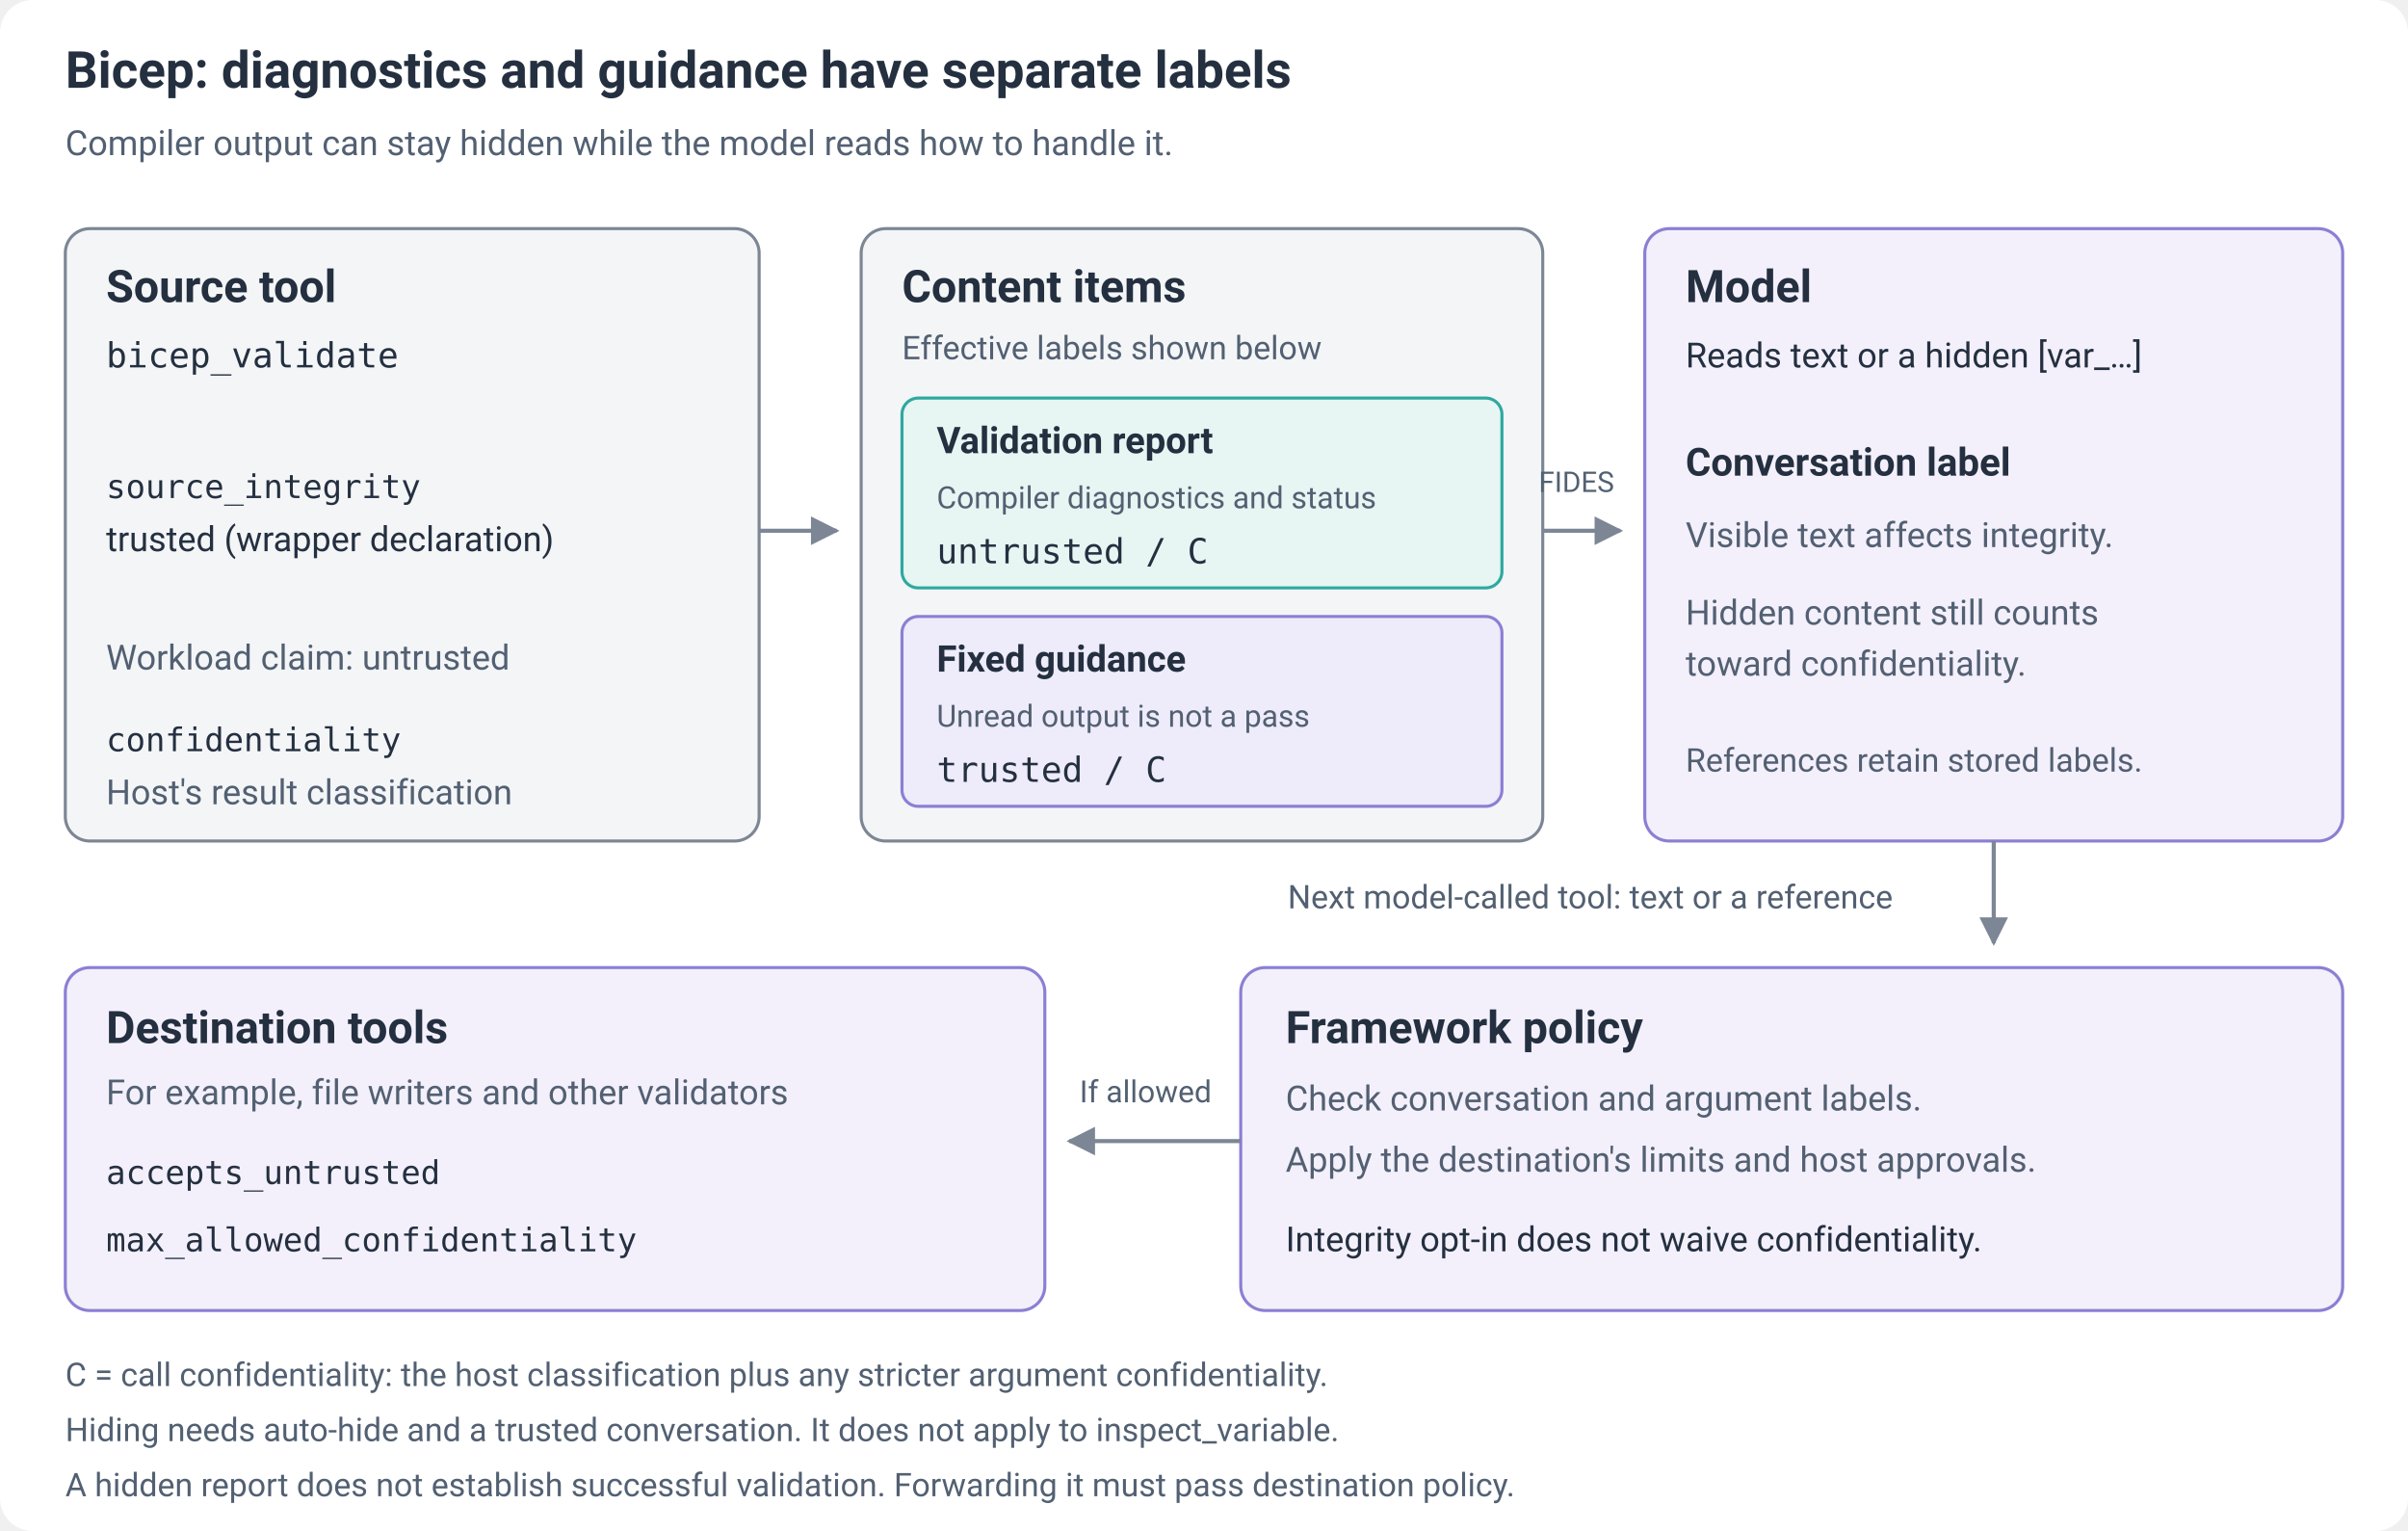
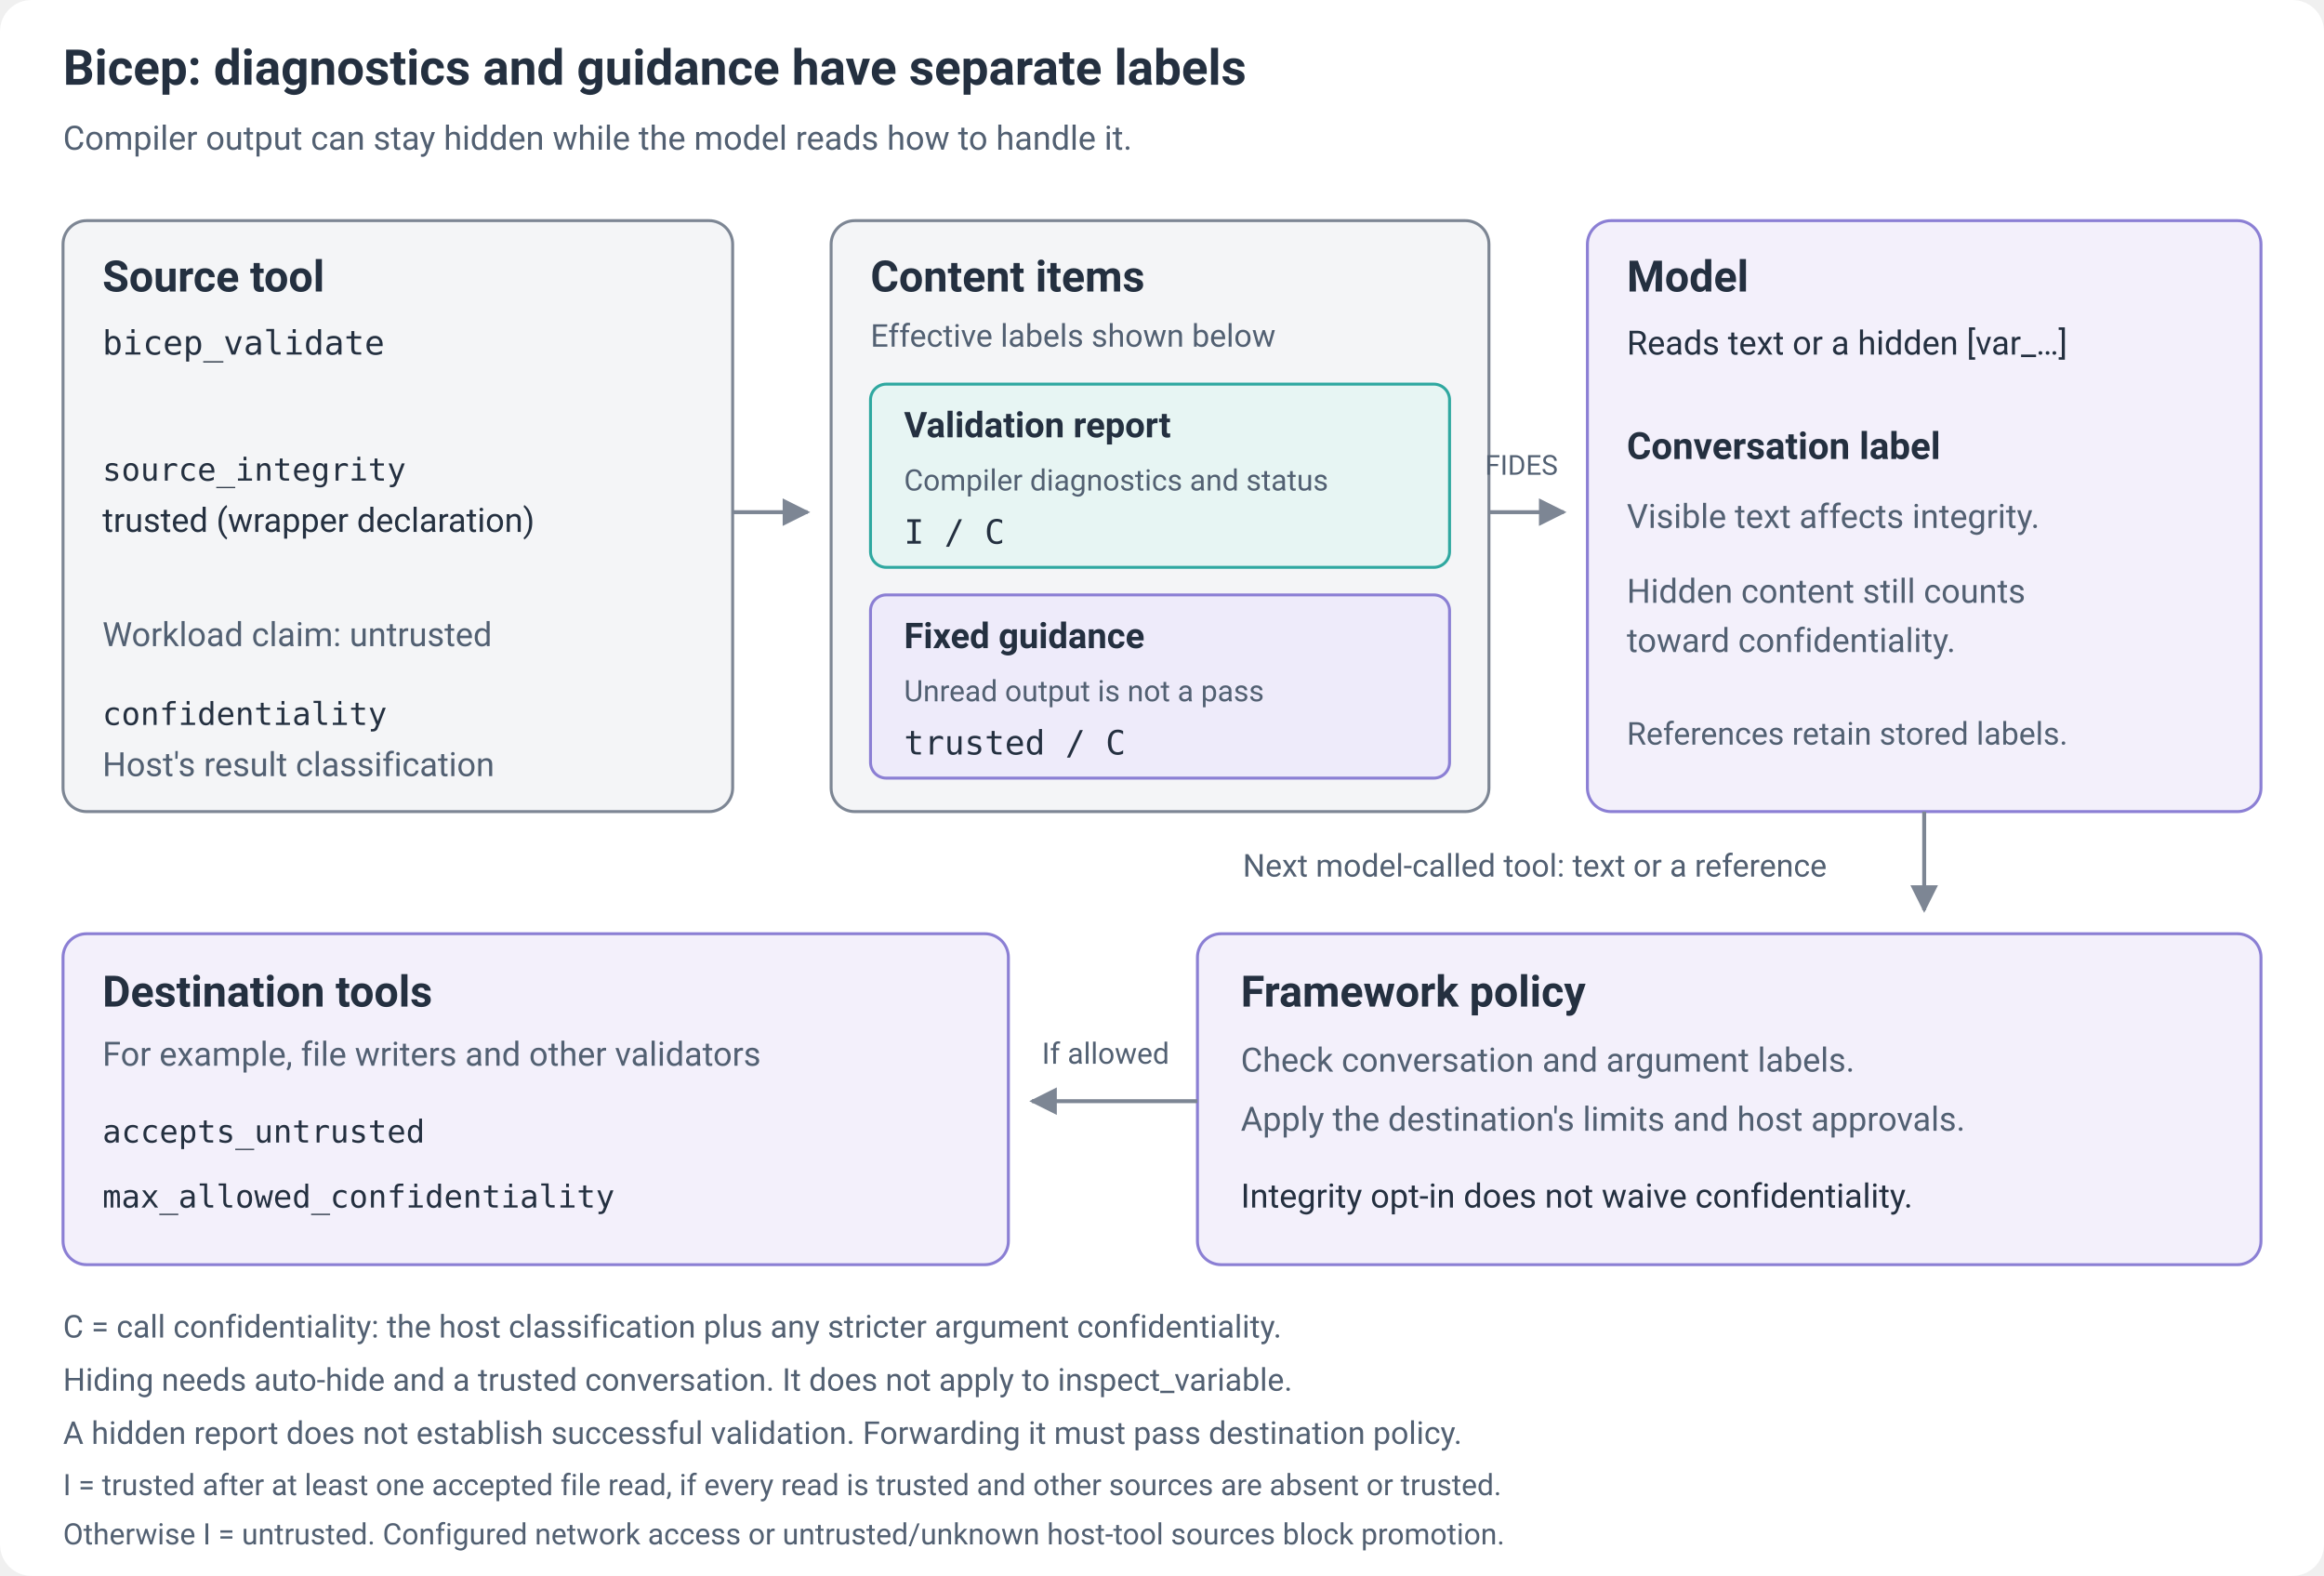
- <svg xmlns="http://www.w3.org/2000/svg" viewBox="0 0 1180 750" width="1180" height="750" role="img" aria-labelledby="bicep-title bicep-desc" font-family="ui-sans-serif, system-ui, -apple-system, 'Segoe UI', Roboto, Helvetica, Arial, sans-serif">
+ <svg xmlns="http://www.w3.org/2000/svg" viewBox="0 0 1180 800" width="1180" height="800" role="img" aria-labelledby="bicep-title bicep-desc" font-family="ui-sans-serif, system-ui, -apple-system, 'Segoe UI', Roboto, Helvetica, Arial, sans-serif">
  <defs>
    <marker id="bicep-arrow" viewBox="0 0 10 10" refX="9" refY="5" markerWidth="7" markerHeight="7" orient="auto-start-reverse">
      <path d="M 0 0 L 10 5 L 0 10 z" fill="#7d8694" />
    </marker>
  </defs>
-   <rect width="1180" height="750" rx="16" fill="#ffffff" />
+   <rect width="1180" height="800" rx="16" fill="#ffffff" />
  <text x="32" y="43" font-size="25" font-weight="600" fill="#243040">Bicep: diagnostics and guidance have separate labels</text>
  <text x="32" y="76" font-size="17" fill="#526072">Compiler output can stay hidden while the model reads how to handle it.</text>
  <rect x="32" y="112" width="340" height="300" rx="12" fill="#f4f5f7" stroke="#7d8694" stroke-width="1.5" />
  <text x="52" y="148" font-size="22" font-weight="600" fill="#243040">Source tool</text>
  <text x="52" y="180" font-size="17" font-family="ui-monospace, Consolas, monospace" fill="#243040">bicep_validate</text>
  <text x="52" y="244" font-size="16" font-family="ui-monospace, Consolas, monospace" fill="#243040">source_integrity</text>
  <text x="52" y="270" font-size="17" fill="#243040">trusted (wrapper declaration)</text>
  <text x="52" y="328" font-size="17" fill="#526072">Workload claim: untrusted</text>
  <text x="52" y="368" font-size="16" font-family="ui-monospace, Consolas, monospace" fill="#243040">confidentiality</text>
  <text x="52" y="394" font-size="17" fill="#526072">Host's result classification</text>
  <path d="M 372 260 H 410" fill="none" stroke="#7d8694" stroke-width="2" marker-end="url(#bicep-arrow)" />
  <rect x="422" y="112" width="334" height="300" rx="12" fill="#f4f5f7" stroke="#7d8694" stroke-width="1.5" />
  <text x="442" y="148" font-size="22" font-weight="600" fill="#243040">Content items</text>
  <text x="442" y="176" font-size="16" fill="#526072">Effective labels shown below</text>
  <rect x="442" y="195" width="294" height="93" rx="8" fill="#e7f5f3" stroke="#2fa8a0" stroke-width="1.5" />
  <text x="459" y="222" font-size="18" font-weight="600" fill="#243040">Validation report</text>
  <text x="459" y="249" font-size="15" fill="#526072">Compiler diagnostics and status</text>
-   <text x="459" y="276" font-size="17" font-family="ui-monospace, Consolas, monospace" fill="#243040">untrusted / C</text>
+   <text x="459" y="276" font-size="17" font-family="ui-monospace, Consolas, monospace" fill="#243040">I / C</text>
  <rect x="442" y="302" width="294" height="93" rx="8" fill="#eeebfa" stroke="#8b7fd4" stroke-width="1.5" />
  <text x="459" y="329" font-size="18" font-weight="600" fill="#243040">Fixed guidance</text>
  <text x="459" y="356" font-size="15" fill="#526072">Unread output is not a pass</text>
  <text x="459" y="383" font-size="17" font-family="ui-monospace, Consolas, monospace" fill="#243040">trusted / C</text>
  <path d="M 756 260 H 794" fill="none" stroke="#7d8694" stroke-width="2" marker-end="url(#bicep-arrow)" />
  <text x="754" y="241" font-size="14" fill="#526072">FIDES</text>
  <rect x="806" y="112" width="342" height="300" rx="12" fill="#f3f0fb" stroke="#8b7fd4" stroke-width="1.5" />
  <text x="826" y="148" font-size="22" font-weight="600" fill="#243040">Model</text>
  <text x="826" y="180" font-size="17" fill="#243040">Reads text or a hidden [var_…]</text>
  <text x="826" y="233" font-size="19" font-weight="600" fill="#243040">Conversation label</text>
  <text x="826" y="268" font-size="17" fill="#526072">Visible text affects integrity.</text>
  <text x="826" y="306" font-size="17" fill="#526072">Hidden content still counts</text>
  <text x="826" y="331" font-size="17" fill="#526072">toward confidentiality.</text>
  <text x="826" y="378" font-size="16" fill="#526072">References retain stored labels.</text>
  <path d="M 977 412 V 462" fill="none" stroke="#7d8694" stroke-width="2" marker-end="url(#bicep-arrow)" />
  <text x="631" y="445" font-size="16" fill="#526072">Next model-called tool: text or a reference</text>
  <rect x="608" y="474" width="540" height="168" rx="12" fill="#f3f0fb" stroke="#8b7fd4" stroke-width="1.5" />
  <text x="630" y="511" font-size="22" font-weight="600" fill="#243040">Framework policy</text>
  <text x="630" y="544" font-size="17" fill="#526072">Check conversation and argument labels.</text>
  <text x="630" y="574" font-size="17" fill="#526072">Apply the destination's limits and host approvals.</text>
  <text x="630" y="613" font-size="17" fill="#243040">Integrity opt-in does not waive confidentiality.</text>
  <path d="M 608 559 H 524" fill="none" stroke="#7d8694" stroke-width="2" marker-end="url(#bicep-arrow)" />
  <text x="529" y="540" font-size="15" fill="#526072">If allowed</text>
  <rect x="32" y="474" width="480" height="168" rx="12" fill="#f3f0fb" stroke="#8b7fd4" stroke-width="1.5" />
  <text x="52" y="511" font-size="22" font-weight="600" fill="#243040">Destination tools</text>
  <text x="52" y="541" font-size="17" fill="#526072">For example, file writers and other validators</text>
  <text x="52" y="580" font-size="16" font-family="ui-monospace, Consolas, monospace" fill="#243040">accepts_untrusted</text>
  <text x="52" y="613" font-size="16" font-family="ui-monospace, Consolas, monospace" fill="#243040">max_allowed_confidentiality</text>
  <text x="32" y="679" font-size="16" fill="#526072">C = call confidentiality: the host classification plus any stricter argument confidentiality.</text>
  <text x="32" y="706" font-size="16" fill="#526072">Hiding needs auto-hide and a trusted conversation. It does not apply to inspect_variable.</text>
  <text x="32" y="733" font-size="16" fill="#526072">A hidden report does not establish successful validation. Forwarding it must pass destination policy.</text>
+   <text x="32" y="759" font-size="15" fill="#526072">I = trusted after at least one accepted file read, if every read is trusted and other sources are absent or trusted.</text>
+   <text x="32" y="784" font-size="15" fill="#526072">Otherwise I = untrusted. Configured network access or untrusted/unknown host-tool sources block promotion.</text>
</svg>
